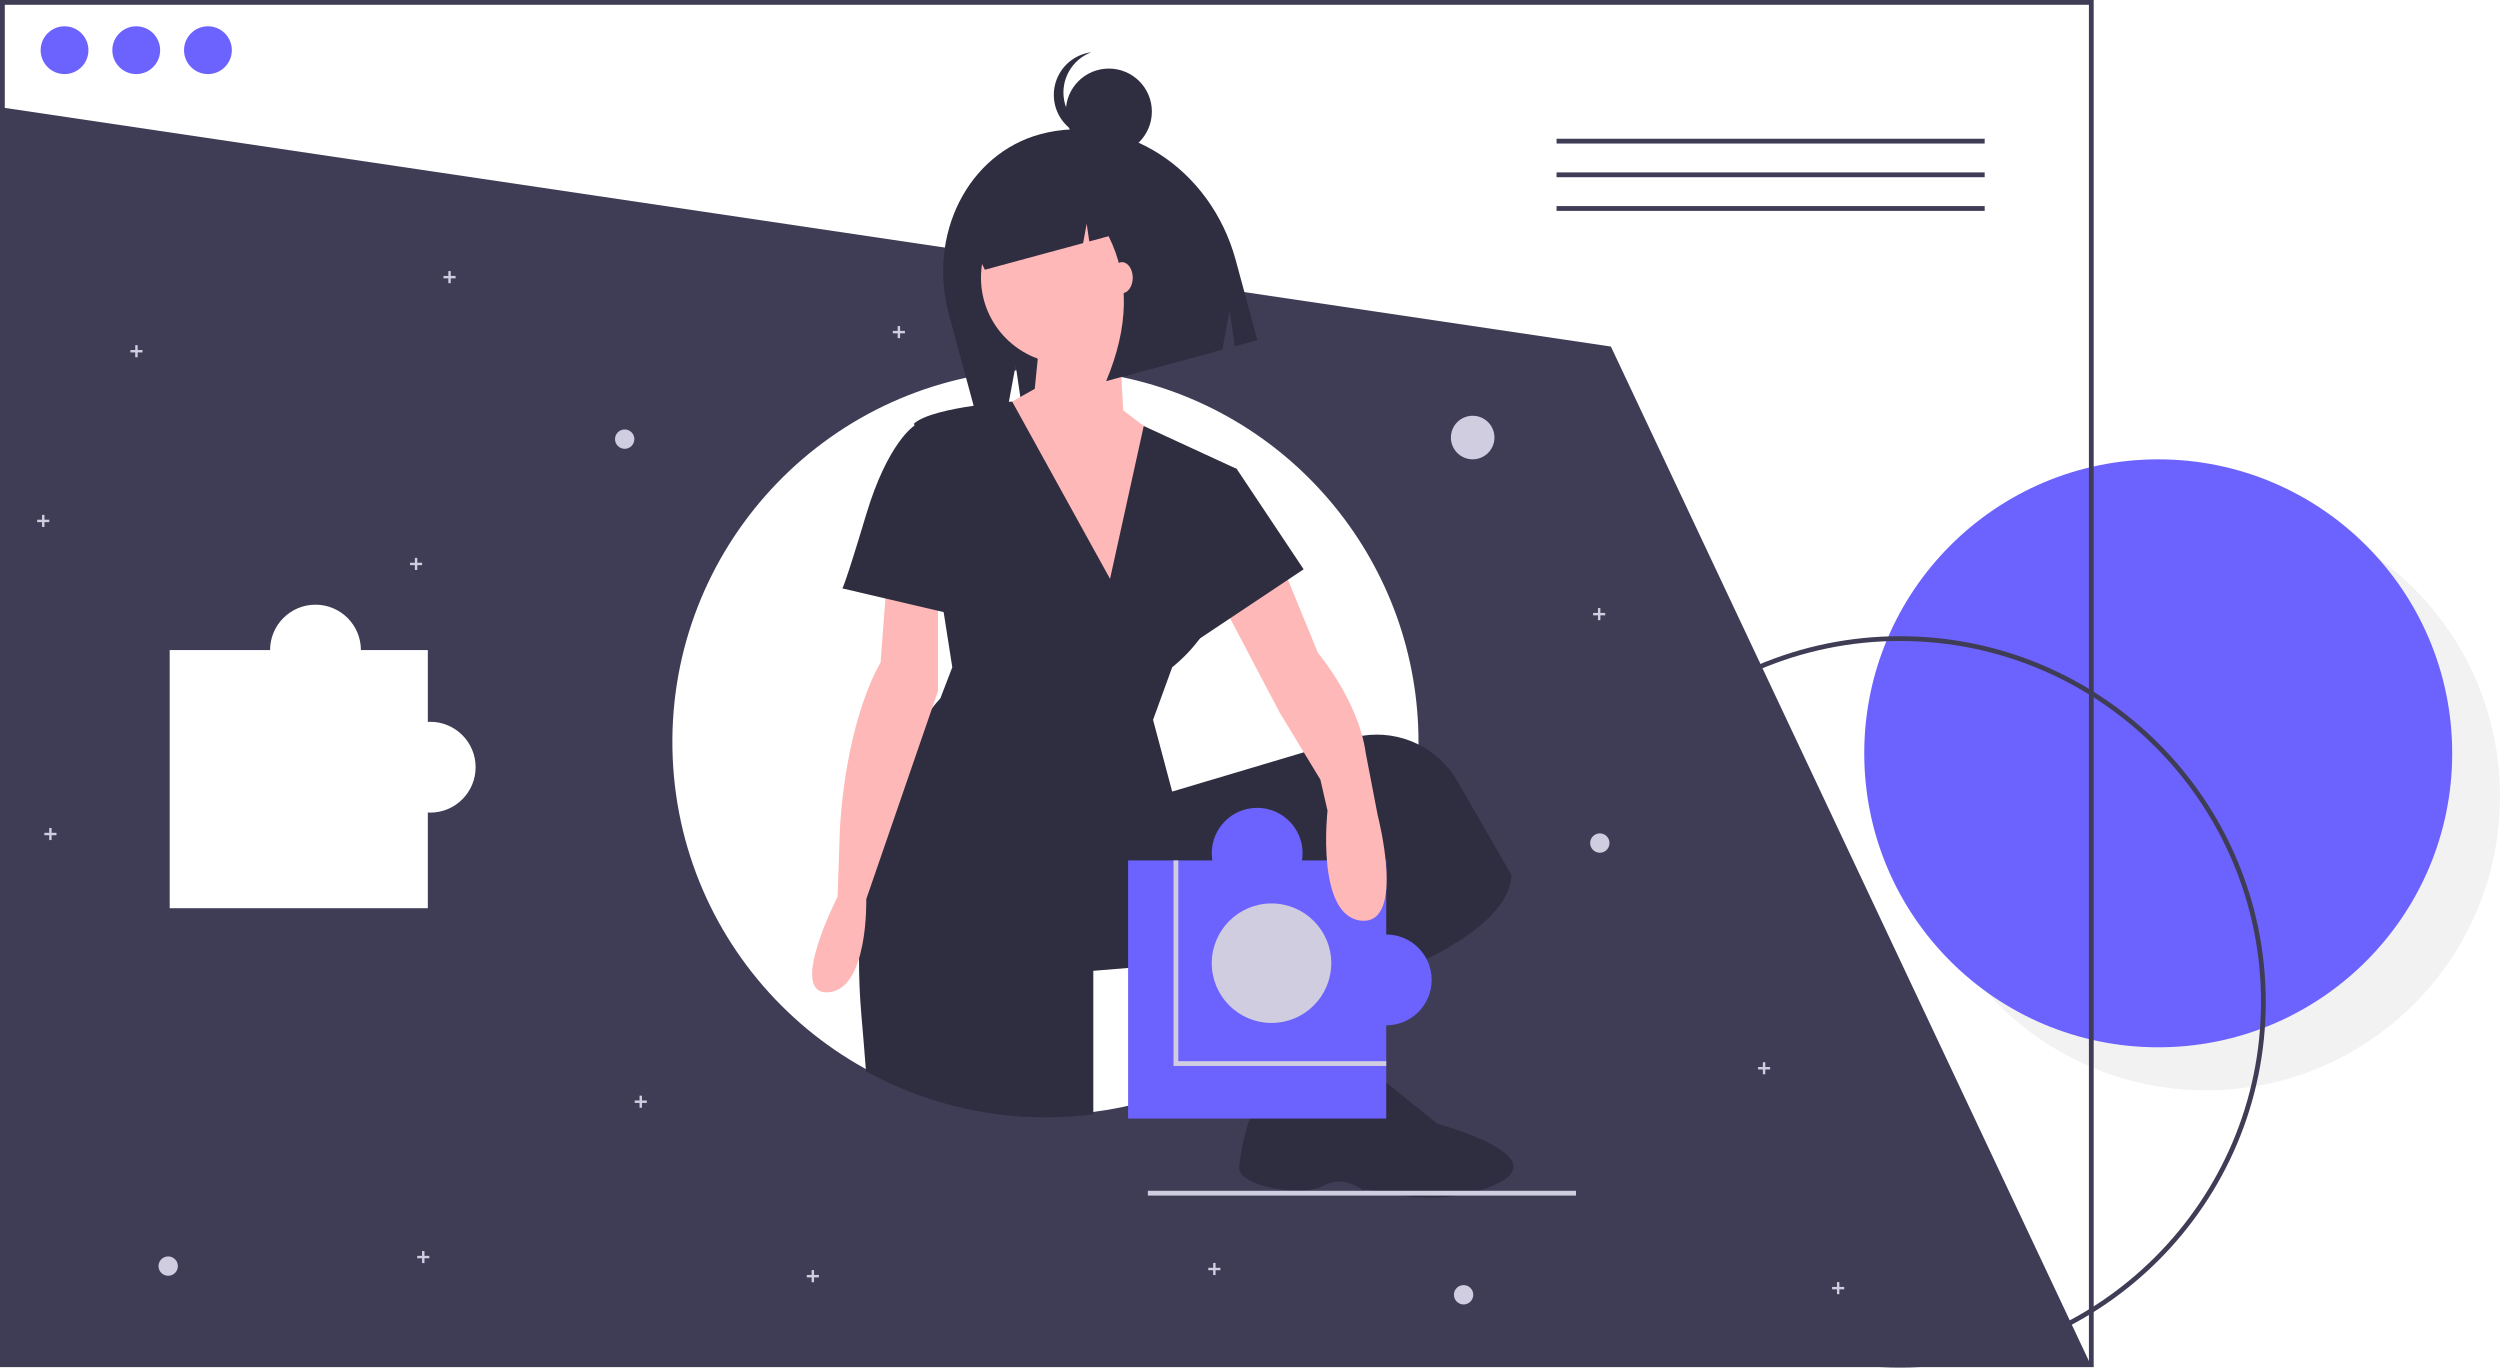
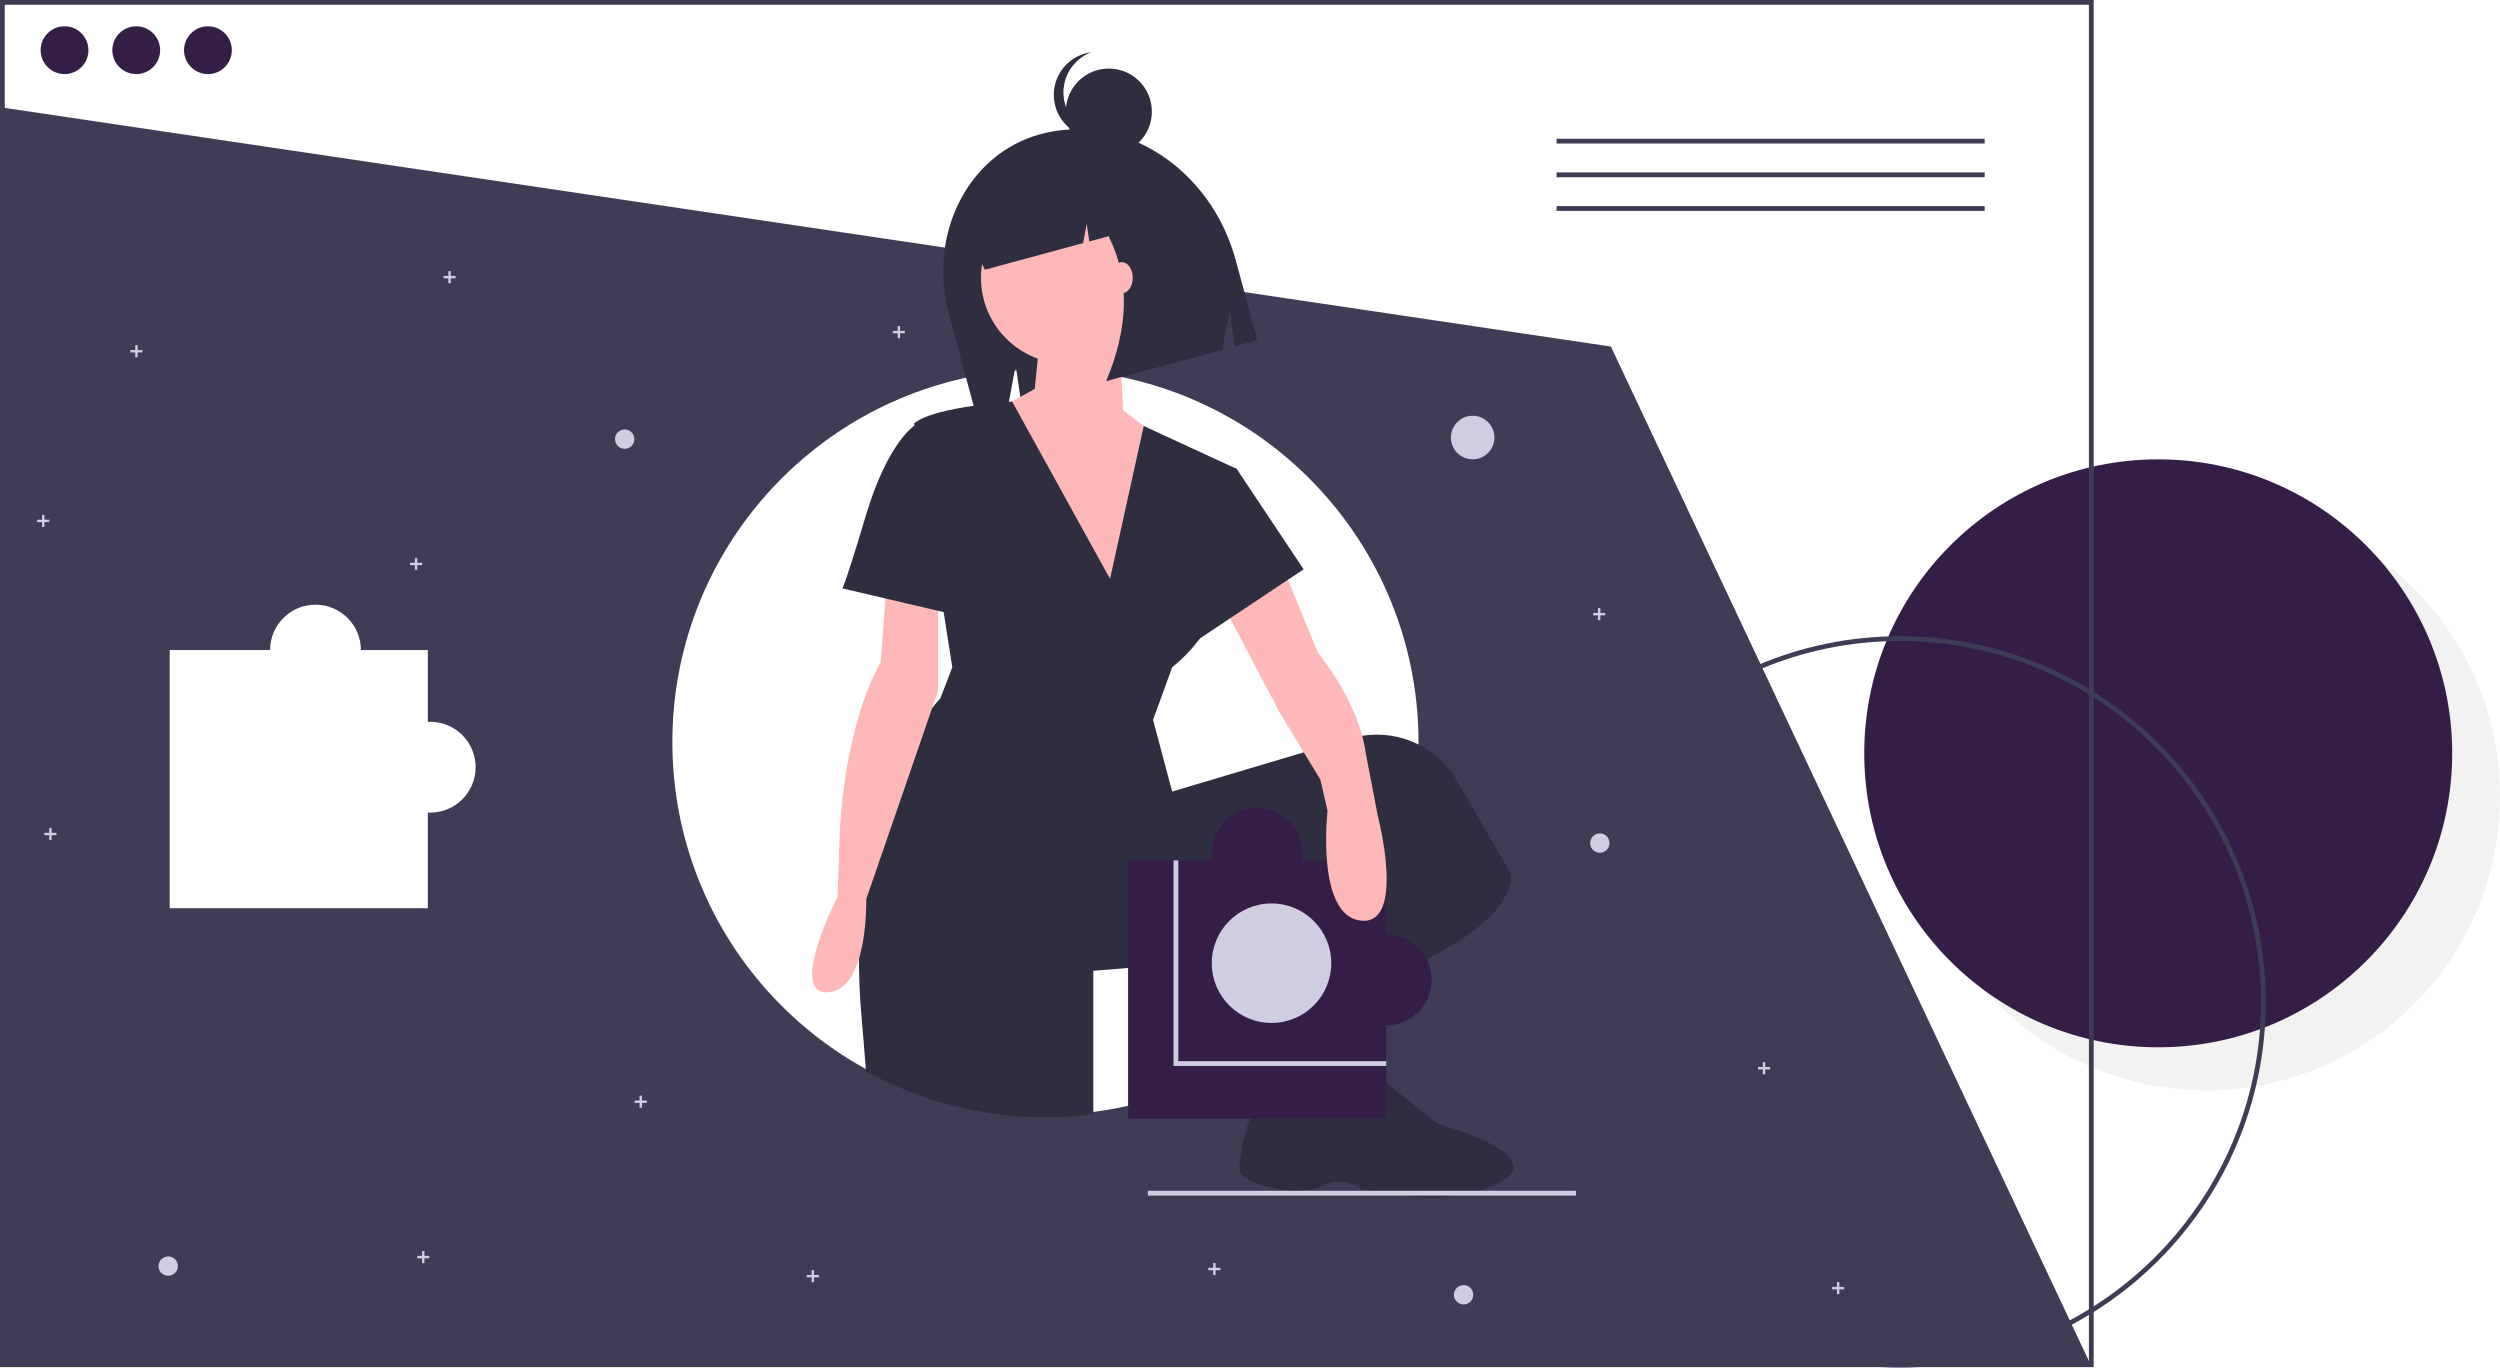
<svg xmlns="http://www.w3.org/2000/svg" id="ac06be7c-8b53-49c8-a8f9-095f247acb25" data-name="Layer 1" width="1046" height="572.19" viewBox="0 0 1046 572.19">
  <circle cx="923" cy="333.19" r="123" fill="#f2f2f2" />
-   <circle cx="903" cy="315.19" r="123" fill="#6c63ff" />
+   <circle cx="903" cy="315.19" r="123" fill="#341e46" />
  <rect x="715.73" y="569.865" width="158.412" height="1.875" fill="#3f3d56" />
  <path d="M719,583.095c0-84.364,68.636-153,153-153s153,68.636,153,153-68.636,153-153,153S719,667.459,719,583.095Zm2,0c0,83.262,67.738,151,151,151s151-67.738,151-151-67.738-151-151-151S721,499.833,721,583.095Z" transform="translate(-77 -163.9051)" fill="#3f3d56" />
  <path d="M751,308.905l-673-100-.5,525.5h874Zm-494,195c-.338,0-.667-.033-1-.05v40.05H148v-108h42a19,19,0,0,1,38,0h28v30.05c.333-.017.662-.05,1-.05a19,19,0,0,1,0,38Zm413.5-29.5a155.365,155.365,0,0,1-14.16,65.02q-1.515,3.315-3.19,6.54a155.101,155.101,0,0,1-15.77,24.56q-4.62,5.895-9.77,11.31-3.78,3.99-7.84,7.7a155.408,155.408,0,0,1-85.33,39.61,158.021,158.021,0,0,1-19.94,1.26,155.995,155.995,0,0,1-13.15-311.45c.35-.03.71-.06,1.07-.09,2.72-.21,5.47-.35,8.23-.41,1.28-.03,2.56-.05,3.85-.05a156.335,156.335,0,0,1,26.04,2.17c1.19.19,2.37.41,3.55.63.73.14,1.45.29,2.17.44a156.03,156.03,0,0,1,124.24,152.75Z" transform="translate(-77 -163.9051)" fill="#3f3d56" />
  <rect x="651.261" y="58.046" width="179.127" height="2.013" fill="#3f3d56" />
  <rect x="651.261" y="72.135" width="179.127" height="2.013" fill="#3f3d56" />
  <rect x="651.261" y="86.224" width="179.127" height="2.013" fill="#3f3d56" />
  <path d="M953,735.905H77v-572H953Zm-874-2H951v-568H79Z" transform="translate(-77 -163.9051)" fill="#3f3d56" />
  <path d="M512.254,220.058l-0,0c-30.181,8.176-47.293,41.957-38.219,75.451l11.528,42.555,13.088-3.545,3.306-17.82,2.377,16.28,84.125-22.789,3.005-16.2,2.161,14.8,9.472-2.566-9.052-33.413C583.604,234.268,546.985,210.649,512.254,220.058Z" transform="translate(-77 -163.9051)" fill="#2f2e41" />
  <polygon points="545.441 412.19 535.441 466.19 568.441 461.19 569.941 404.69 545.441 412.19" fill="#ffb8b8" />
  <circle cx="446.441" cy="116.19" r="36" fill="#ffb8b8" />
  <polygon points="434.941 142.69 432.941 162.69 416.941 171.69 458.941 264.69 490.941 187.69 469.941 171.69 467.941 133.69 434.941 142.69" fill="#ffb8b8" />
  <path d="M709.44,530.095c-1.26,20.8-36.69,37.23-62.71,46.53-7.5,2.69-14.22,4.78-19.12,6.21-3.05.89-5.39,1.53-6.77,1.9-.91.24-1.4.36-1.4.36v-22l-85,7v60.05a158.021,158.021,0,0,1-19.94,1.26,155.302,155.302,0,0,1-75.17-19.27q-.855-11.265-1.89-23.04c-.74-8.46-1.06-16.5-1.03-24.12.24-59.59,21.97-93.62,30.58-104.76a50.248,50.248,0,0,1,3.45-4.12l5-13-3.62-23.08-12.22-77.92-.16-1c4.2-3.68,15.33-6.03,24.93-7.42,6.44-.94,12.2-1.45,14.74-1.66.8-.06,1.28-.09,1.37-.1h.01l40.95,74.18,14.1-63.95,38.9,17.95s-6,25-6,46a33.056,33.056,0,0,1-1.08,8.32,48.102,48.102,0,0,1-8.31,16.61,66.798,66.798,0,0,1-11.61,12.07l-8,22,8,30,55.07-16.42,19.43-5.79a38.194,38.194,0,0,1,4.99-1.13,38.938,38.938,0,0,1,39.87,19.02Z" transform="translate(-77 -163.9051)" fill="#2f2e41" />
  <path d="M615.441,621.095s28.615,2.807,34.307-10.097l28.693,23.097s51.965,13.917,23,26c-27,11.263-54-.762-54,2,0,0-8-7-17-2s-36,0-35-8S600.441,615.095,615.441,621.095Z" transform="translate(-77 -163.9051)" fill="#2f2e41" />
  <path d="M532.315,232.556c-7.401-5.579-16.706-7.861-25.74-5.414l-1.073.291c-20.686,5.604-32.385,28.865-26.13,51.956l0,0,6.931-1.878-1.189-8.824,3.949,8.076,41.11-11.136,1.491-8.142,1.092,7.442,8.088-2.191q13.277,26.58-1.036,60.633l13.777-3.732,2.983-16.283,2.183,14.884,26.262-7.114-3.816-34.559C574.471,251.731,554.338,234.582,532.315,232.556Z" transform="translate(-77 -163.9051)" fill="#2f2e41" />
  <circle cx="463.941" cy="46.69" r="18" fill="#2f2e41" />
  <path d="M539.941,220.595a17.99,17.99,0,0,1-6.333-34.832,17.989,17.989,0,1,0,8.667,34.664A18.071,18.071,0,0,1,539.941,220.595Z" transform="translate(-77 -163.9051)" fill="#2f2e41" />
  <ellipse cx="469.441" cy="116.19" rx="4.5" ry="6.5" fill="#ffb8b8" />
  <path d="M448.441,401.095l-3,40s-14,22-17,69l-1,29s-21,41-4,40,16-39,16-39l30-87v-42Z" transform="translate(-77 -163.9051)" fill="#ffb8b8" />
  <path d="M466.441,342.095h-7s-11,7-20,37-10,31-10,31l47,11Z" transform="translate(-77 -163.9051)" fill="#2f2e41" />
  <circle cx="616.166" cy="183.067" r="9.114" fill="#d0cde1" />
  <circle cx="669.369" cy="352.735" r="4.051" fill="#d0cde1" />
  <circle cx="612.369" cy="541.735" r="4.051" fill="#d0cde1" />
  <circle cx="70.369" cy="529.735" r="4.051" fill="#d0cde1" />
  <circle cx="261.369" cy="183.735" r="4.051" fill="#d0cde1" />
  <polygon points="671.621 256.446 669.596 256.446 669.596 254.421 668.583 254.421 668.583 256.446 666.558 256.446 666.558 257.459 668.583 257.459 668.583 259.484 669.596 259.484 669.596 257.459 671.621 257.459 671.621 256.446" fill="#d0cde1" />
  <polygon points="740.621 446.446 738.596 446.446 738.596 444.421 737.583 444.421 737.583 446.446 735.558 446.446 735.558 447.459 737.583 447.459 737.583 449.484 738.596 449.484 738.596 447.459 740.621 447.459 740.621 446.446" fill="#d0cde1" />
  <polygon points="510.621 530.446 508.596 530.446 508.596 528.421 507.583 528.421 507.583 530.446 505.558 530.446 505.558 531.459 507.583 531.459 507.583 533.484 508.596 533.484 508.596 531.459 510.621 531.459 510.621 530.446" fill="#d0cde1" />
  <polygon points="378.621 138.446 376.596 138.446 376.596 136.421 375.583 136.421 375.583 138.446 373.558 138.446 373.558 139.459 375.583 139.459 375.583 141.484 376.596 141.484 376.596 139.459 378.621 139.459 378.621 138.446" fill="#d0cde1" />
  <polygon points="20.621 217.446 18.596 217.446 18.596 215.421 17.583 215.421 17.583 217.446 15.558 217.446 15.558 218.459 17.583 218.459 17.583 220.484 18.596 220.484 18.596 218.459 20.621 218.459 20.621 217.446" fill="#d0cde1" />
  <polygon points="59.621 146.446 57.596 146.446 57.596 144.421 56.583 144.421 56.583 146.446 54.558 146.446 54.558 147.459 56.583 147.459 56.583 149.484 57.596 149.484 57.596 147.459 59.621 147.459 59.621 146.446" fill="#d0cde1" />
  <polygon points="342.621 533.446 340.596 533.446 340.596 531.421 339.583 531.421 339.583 533.446 337.558 533.446 337.558 534.459 339.583 534.459 339.583 536.484 340.596 536.484 340.596 534.459 342.621 534.459 342.621 533.446" fill="#d0cde1" />
  <polygon points="190.621 115.446 188.596 115.446 188.596 113.421 187.583 113.421 187.583 115.446 185.558 115.446 185.558 116.459 187.583 116.459 187.583 118.484 188.596 118.484 188.596 116.459 190.621 116.459 190.621 115.446" fill="#d0cde1" />
  <polygon points="23.621 348.446 21.596 348.446 21.596 346.421 20.583 346.421 20.583 348.446 18.558 348.446 18.558 349.459 20.583 349.459 20.583 351.484 21.596 351.484 21.596 349.459 23.621 349.459 23.621 348.446" fill="#d0cde1" />
  <polygon points="176.621 235.446 174.596 235.446 174.596 233.421 173.583 233.421 173.583 235.446 171.558 235.446 171.558 236.459 173.583 236.459 173.583 238.484 174.596 238.484 174.596 236.459 176.621 236.459 176.621 235.446" fill="#d0cde1" />
  <polygon points="179.621 525.446 177.596 525.446 177.596 523.421 176.583 523.421 176.583 525.446 174.558 525.446 174.558 526.459 176.583 526.459 176.583 528.484 177.596 528.484 177.596 526.459 179.621 526.459 179.621 525.446" fill="#d0cde1" />
  <polygon points="270.621 460.446 268.596 460.446 268.596 458.421 267.583 458.421 267.583 460.446 265.558 460.446 265.558 461.459 267.583 461.459 267.583 463.484 268.596 463.484 268.596 461.459 270.621 461.459 270.621 460.446" fill="#d0cde1" />
  <polygon points="771.621 538.446 769.596 538.446 769.596 536.421 768.583 536.421 768.583 538.446 766.558 538.446 766.558 539.459 768.583 539.459 768.583 541.484 769.596 541.484 769.596 539.459 771.621 539.459 771.621 538.446" fill="#d0cde1" />
-   <circle cx="27" cy="21" r="10" fill="#6c63ff" />
-   <circle cx="57" cy="21" r="10" fill="#6c63ff" />
-   <circle cx="87" cy="21" r="10" fill="#6c63ff" />
+   <circle cx="27" cy="21" r="10" fill="#341e46" />
+   <circle cx="57" cy="21" r="10" fill="#341e46" />
+   <circle cx="87" cy="21" r="10" fill="#341e46" />
  <rect x="480.261" y="498.224" width="179.127" height="2.013" fill="#d0cde1" />
-   <rect x="472" y="360" width="108" height="108" fill="#6c63ff" />
+   <rect x="472" y="360" width="108" height="108" fill="#341e46" />
  <path d="M570,607.905v-84h-2v86h89v-2Z" transform="translate(-77 -163.9051)" fill="#d0cde1" />
  <path d="M612.441,398.095l16,39s17,20,20,42l5,26s12,46-7,44-14-46-14-46l-3-13-17-28L587.356,414.415Z" transform="translate(-77 -163.9051)" fill="#ffb8b8" />
  <polygon points="504.441 192.19 517.441 196.19 545.441 238.19 494.441 272.19 504.441 192.19" fill="#2f2e41" />
  <circle cx="532" cy="403" r="25" fill="#d0cde1" />
-   <circle cx="526" cy="357" r="19" fill="#6c63ff" />
-   <circle cx="580" cy="410" r="19" fill="#6c63ff" />
+   <circle cx="526" cy="357" r="19" fill="#341e46" />
+   <circle cx="580" cy="410" r="19" fill="#341e46" />
</svg>
